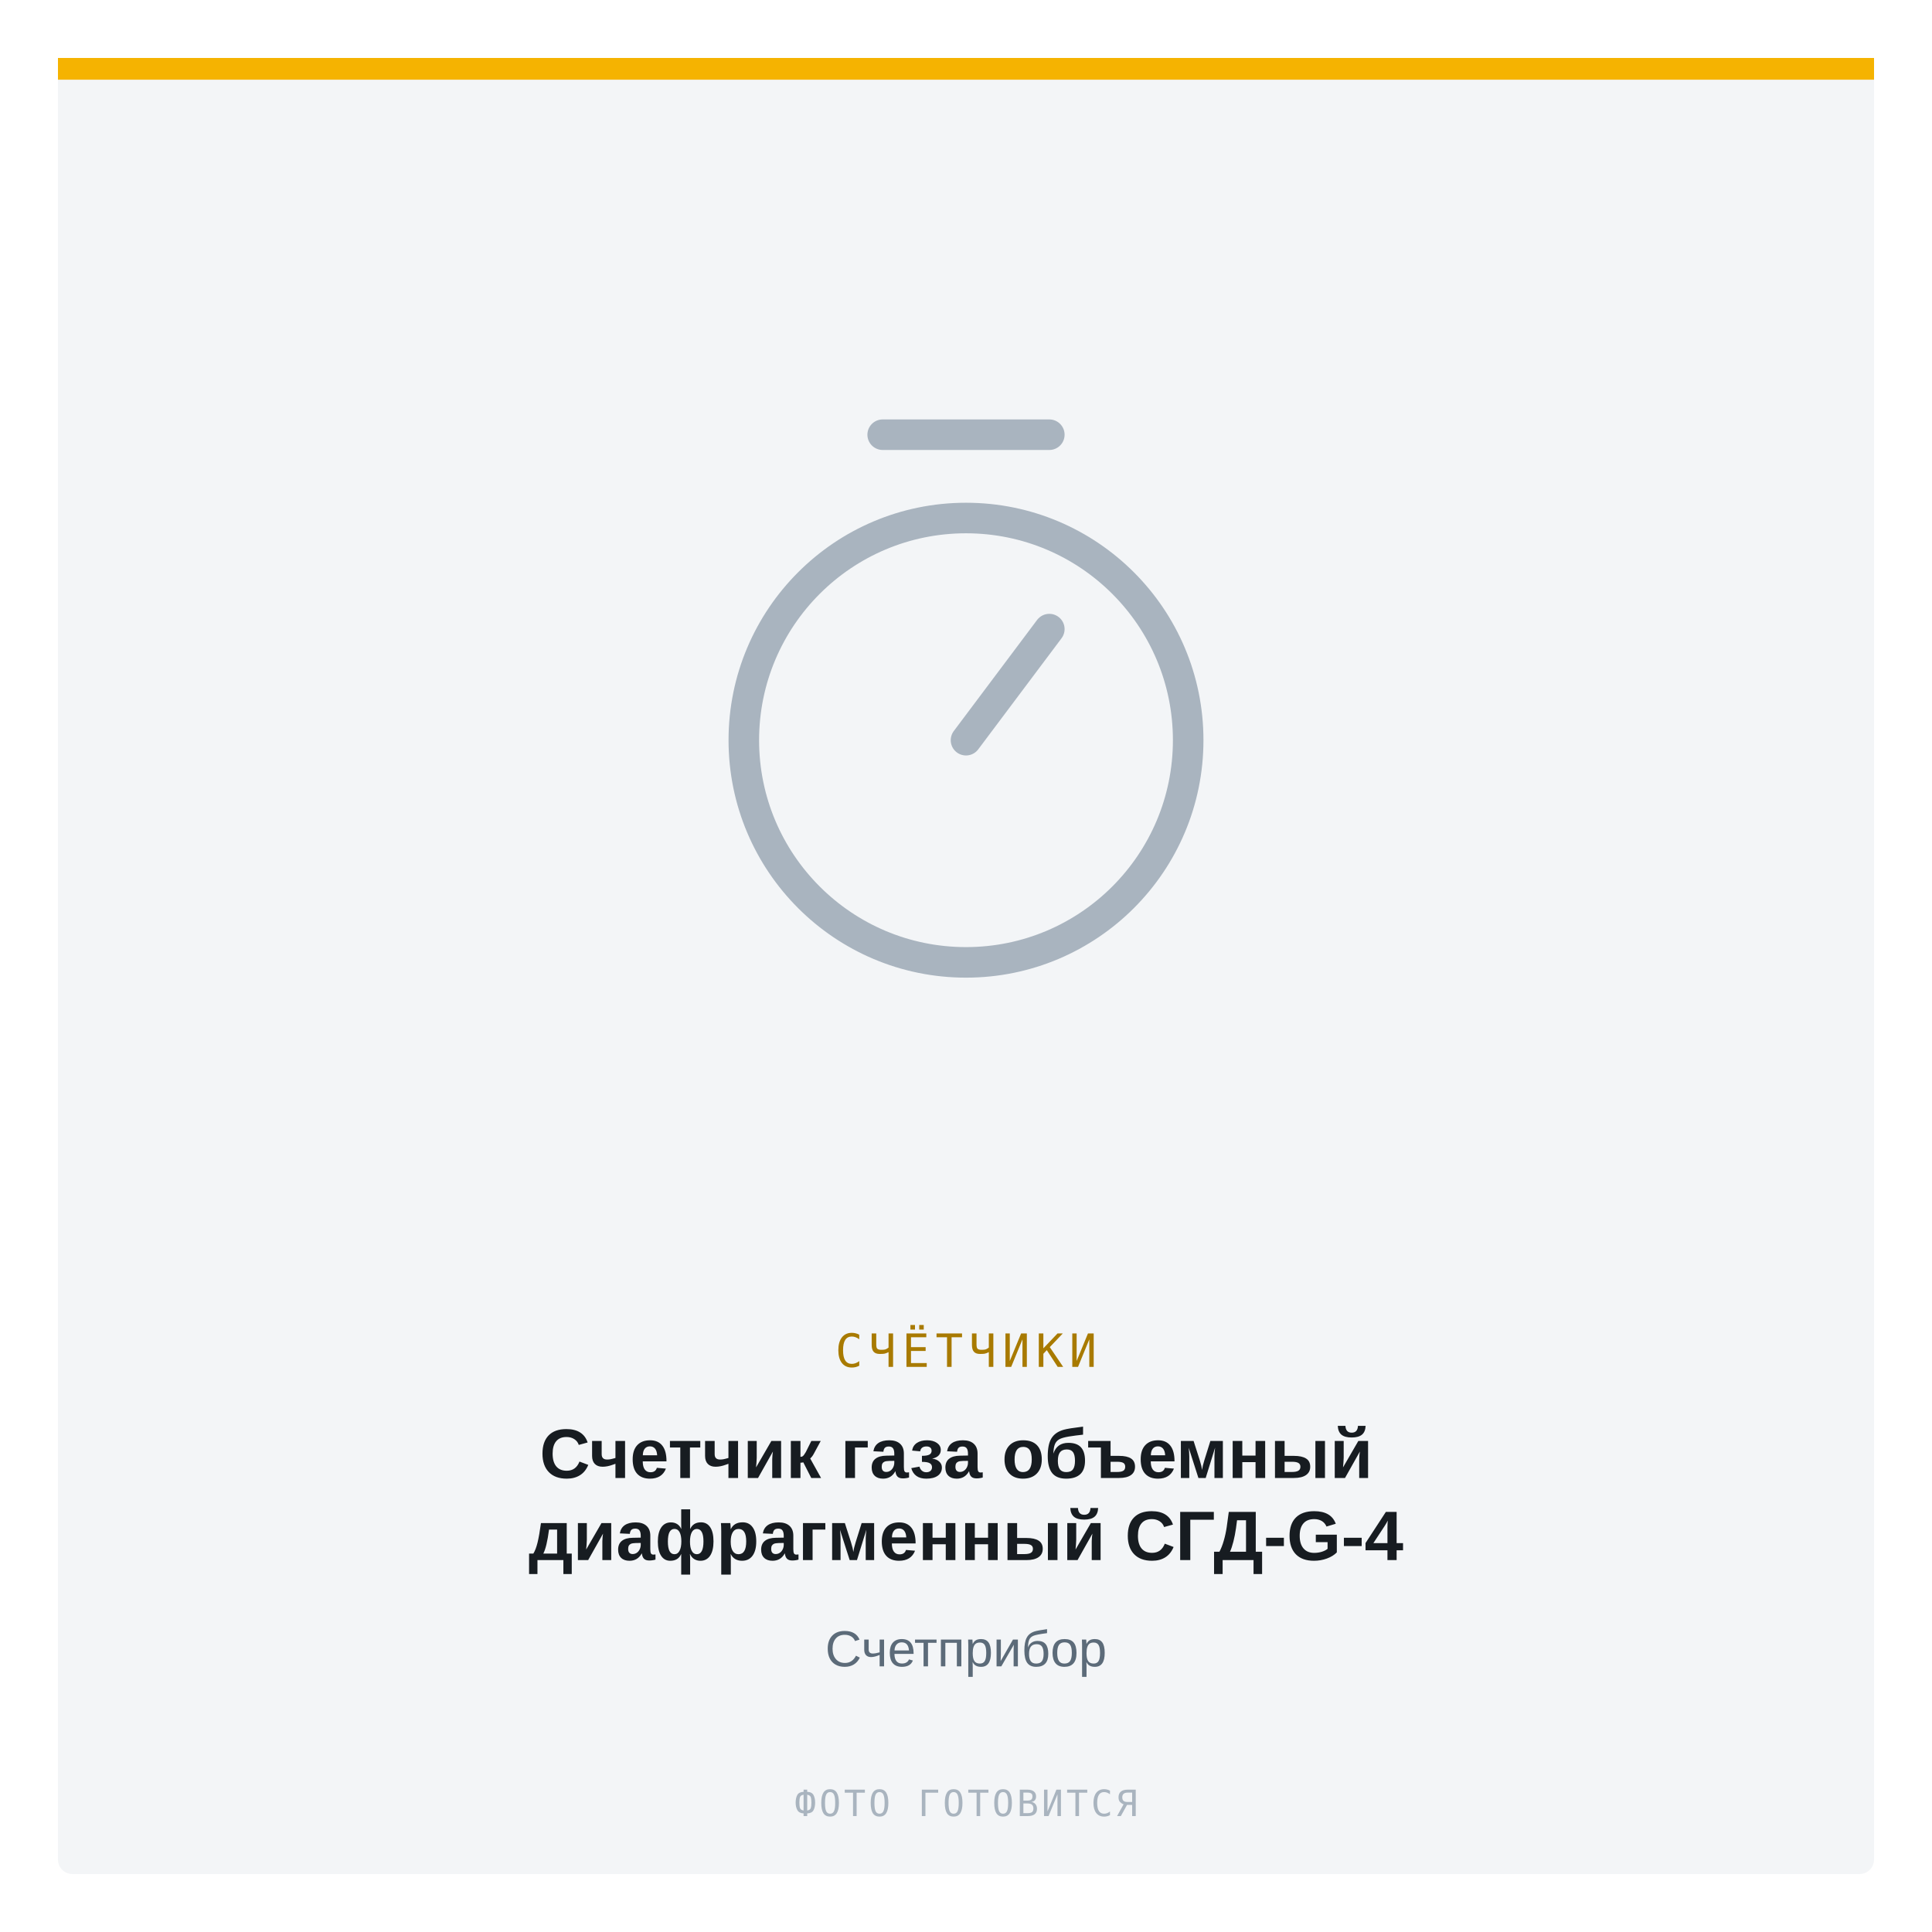
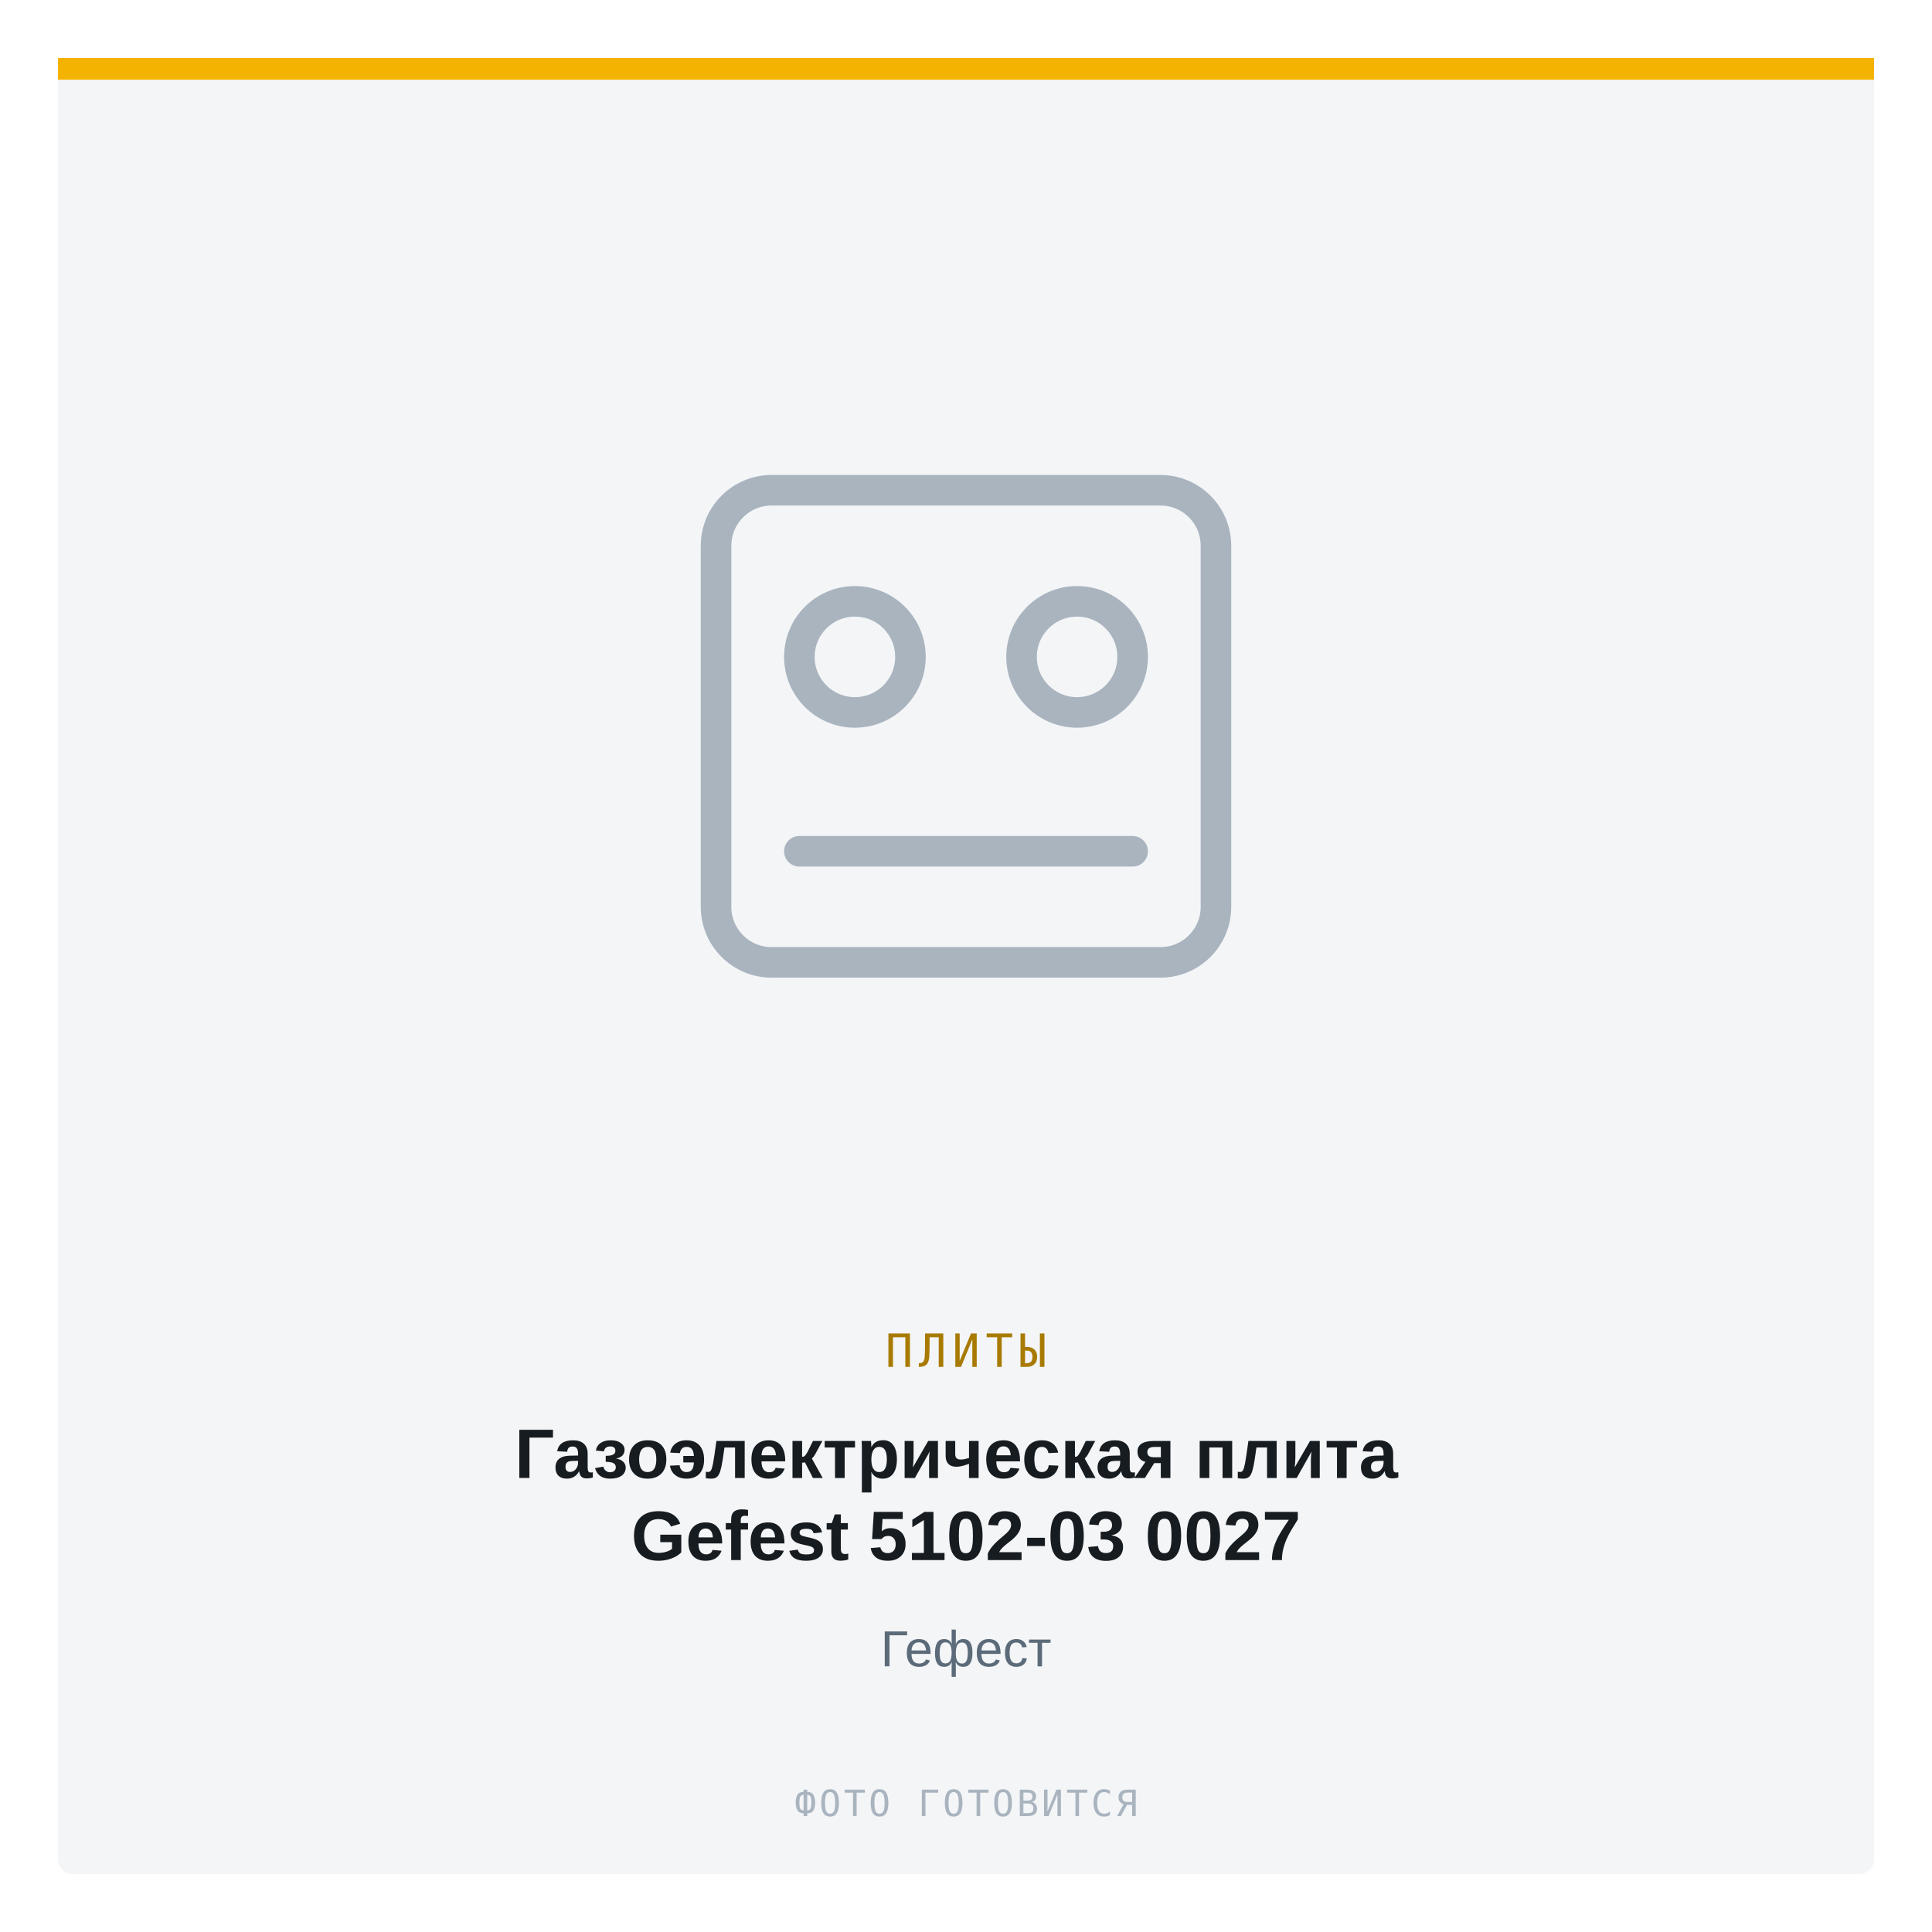
- <svg xmlns="http://www.w3.org/2000/svg" viewBox="0 0 800 800" width="800" height="800" role="img" aria-label="Счетчик газа объемный диафрагменный СГД-G-4">
+ <svg xmlns="http://www.w3.org/2000/svg" viewBox="0 0 800 800" width="800" height="800" role="img" aria-label="Газоэлектрическая плита Gefest 5102-03 0027">
  <rect width="800" height="800" fill="#FFFFFF" />
  <rect x="24" y="24" width="752" height="752" rx="6" fill="#F3F5F7" />
  <rect x="24" y="24" width="752" height="9" rx="0" fill="#F5B301" />
  <g transform="translate(400 295) scale(11.5) translate(-12 -12)" fill="none" stroke="#A9B4BF" stroke-width="1.1" stroke-linecap="round" stroke-linejoin="round">
-     <circle cx="12" cy="13" r="8" />
-     <line x1="12" y1="13" x2="15" y2="9" />
-     <line x1="9" y1="2" x2="15" y2="2" />
+     <rect x="3" y="4" width="18" height="17" rx="2" />
+     <circle cx="8" cy="10" r="2" />
+     <circle cx="16" cy="10" r="2" />
+     <line x1="6" y1="17" x2="18" y2="17" />
  </g>
-   <text x="400" y="566" text-anchor="middle" font-family="'IBM Plex Mono', monospace" font-size="19" letter-spacing="2.4" fill="#A87A00">СЧЁТЧИКИ</text>
+   <text x="400" y="566" text-anchor="middle" font-family="'IBM Plex Mono', monospace" font-size="19" letter-spacing="2.4" fill="#A87A00">ПЛИТЫ</text>
  <text x="400" y="612" text-anchor="middle" font-family="'IBM Plex Sans', Arial, sans-serif" font-size="29" font-weight="700" fill="#171C21">
-     <tspan x="400" dy="0">Счетчик газа объемный</tspan>
-     <tspan x="400" dy="34">диафрагменный СГД-G-4</tspan>
+     <tspan x="400" dy="0">Газоэлектрическая плита</tspan>
+     <tspan x="400" dy="34">Gefest 5102-03 0027</tspan>
  </text>
-   <text x="400" y="690" text-anchor="middle" font-family="'IBM Plex Sans', Arial, sans-serif" font-size="21" fill="#5C6B79">Счетприбор</text>
+   <text x="400" y="690" text-anchor="middle" font-family="'IBM Plex Sans', Arial, sans-serif" font-size="21" fill="#5C6B79">Гефест</text>
  <text x="400" y="752" text-anchor="middle" font-family="'IBM Plex Mono', monospace" font-size="15" letter-spacing="1.2" fill="#A9B4BF">ФОТО ГОТОВИТСЯ</text>
</svg>
